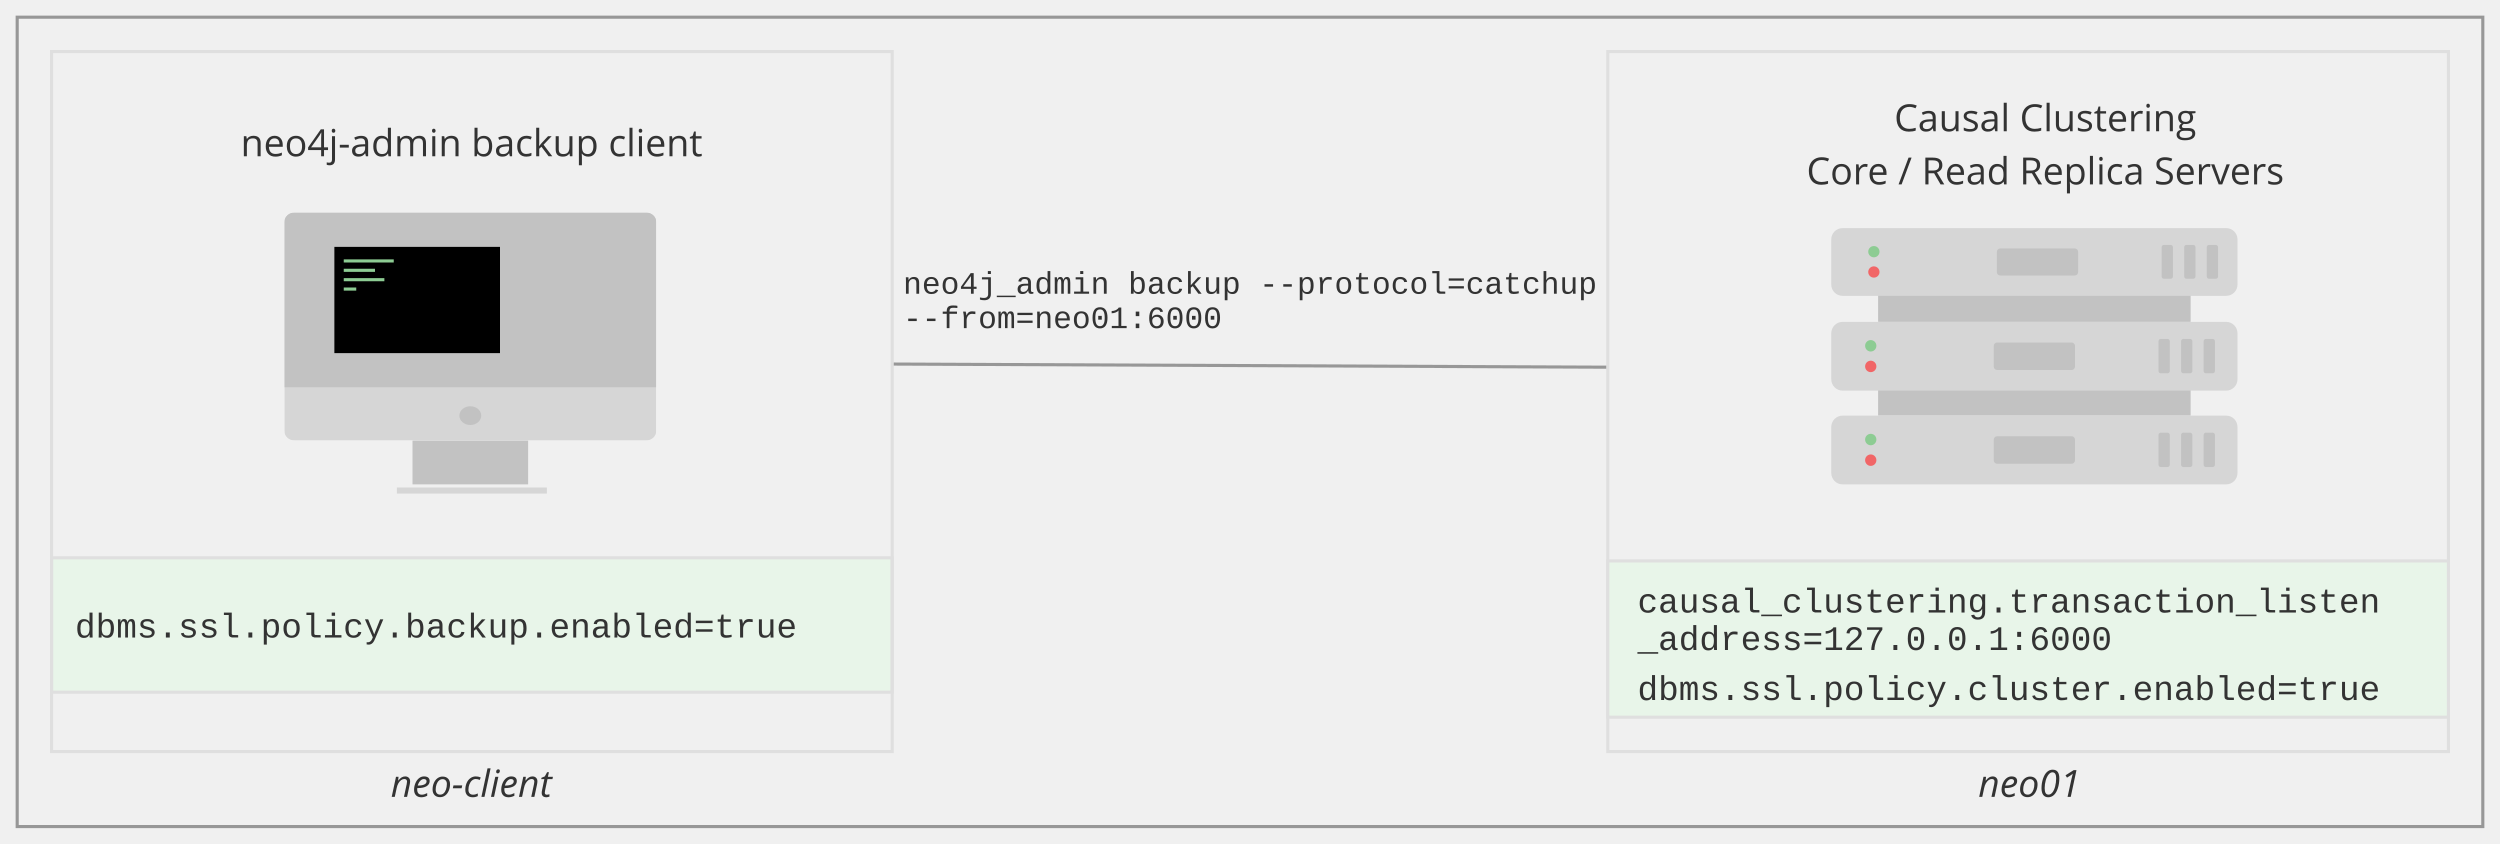
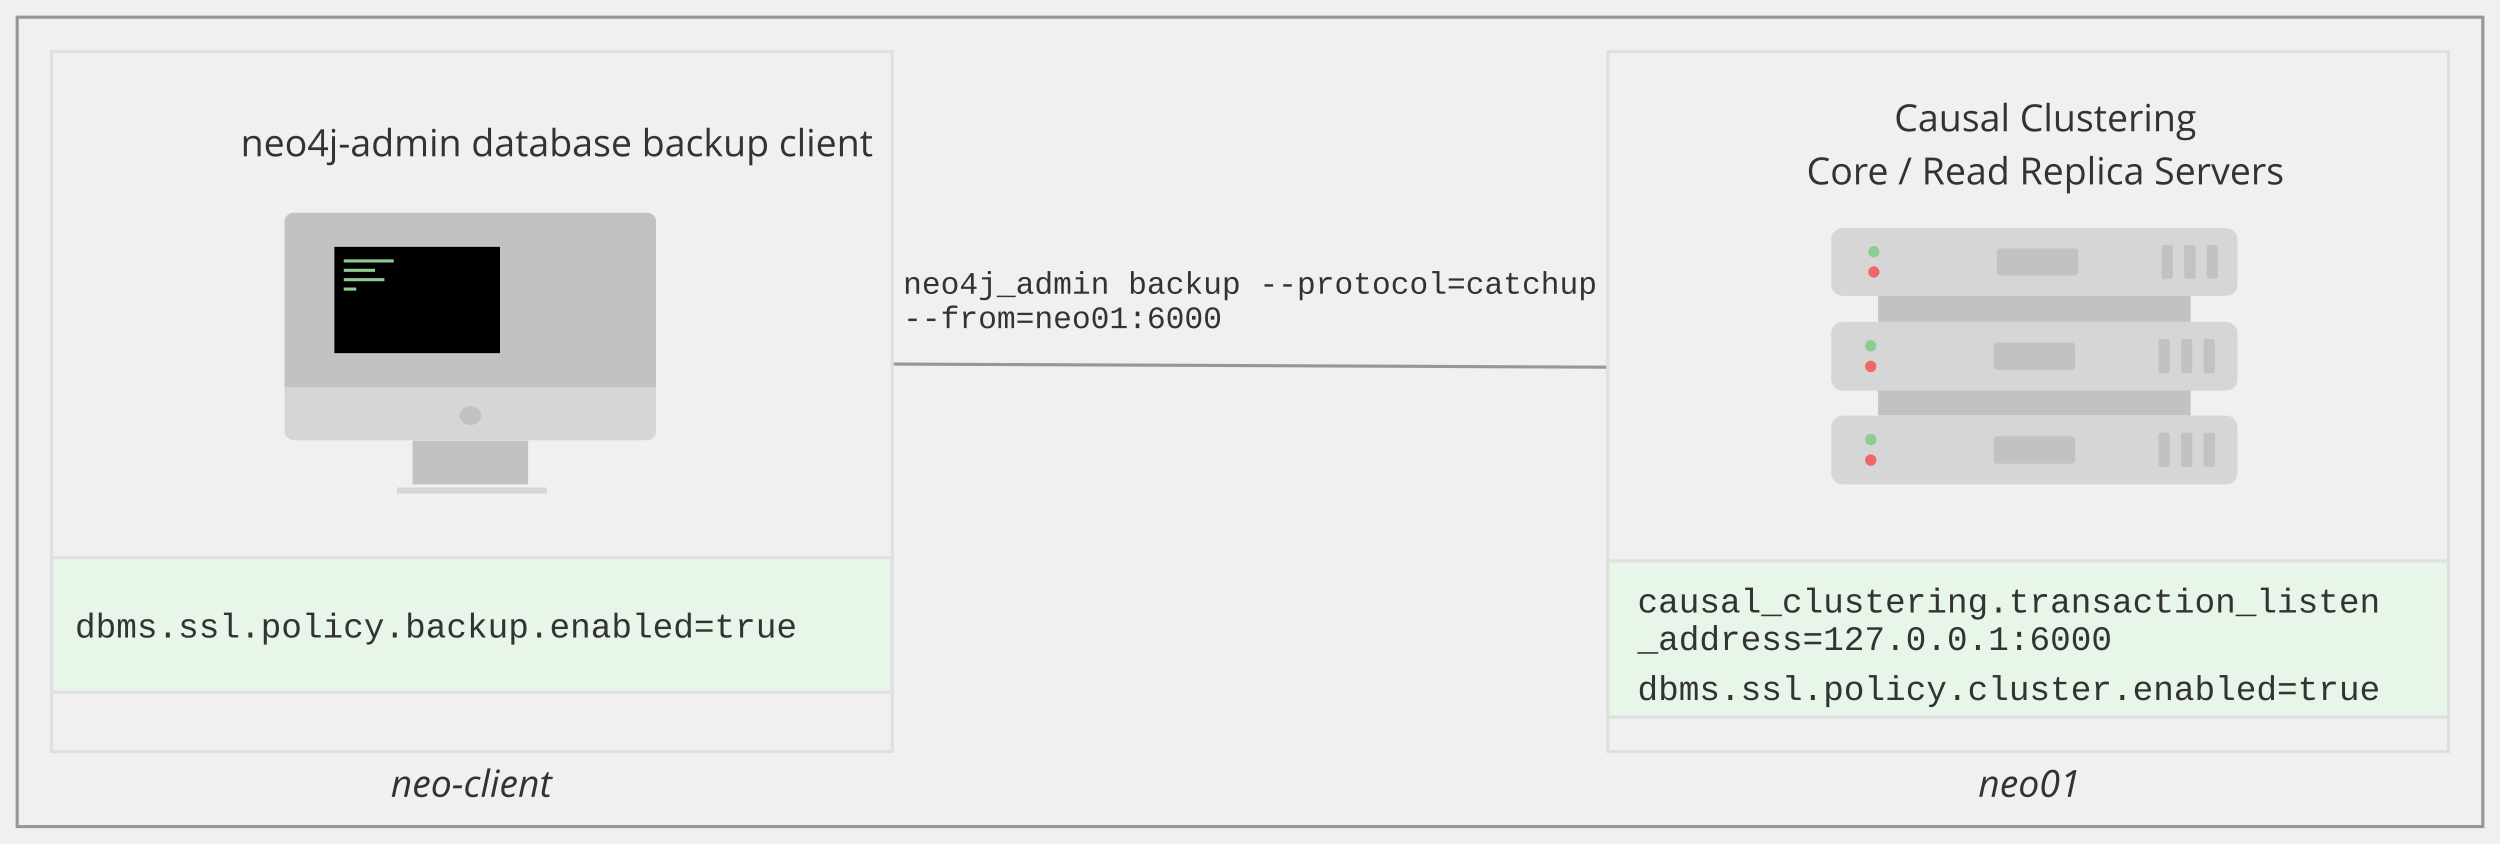
<svg xmlns="http://www.w3.org/2000/svg" xmlns:xlink="http://www.w3.org/1999/xlink" width="800px" height="270px" viewBox="0 0 800 270" version="1.1">
  <defs>
    <polygon id="path-1" points="0 0 119 0 119 72.962 0 72.962" />
    <polygon id="path-3" points="0 0 119 0 119 56 0 56" />
    <polygon id="path-5" points="0 90 119 90 119 0 0 0" />
  </defs>
  <g id="backup-causal_clustering.transaction" stroke="none" stroke-width="1" fill="none" fill-rule="evenodd">
    <rect id="Rectangle-45" stroke="#979797" x="5.5" y="5.5" width="789" height="259" />
    <g id="Group-2" transform="translate(578, 29)">
      <rect id="Rectangle-15" fill="#C2C2C2" x="23" y="95" width="100" height="9" />
      <rect id="Rectangle-15" fill="#C2C2C2" x="23" y="65" width="100" height="9" />
      <path d="M134.389,126 L11.611,126 C9.616,126 8,124.359 8,122.333 L8,107.667 C8,105.641 9.616,104 11.611,104 L134.389,104 C136.384,104 138,105.641 138,107.667 L138,122.333 C138,124.359 136.384,126 134.389,126" id="Fill-1" fill="#D6D6D6" />
      <path d="M22.444,118.254 C22.444,119.267 21.636,120.088 20.639,120.088 C19.642,120.088 18.833,119.267 18.833,118.254 C18.833,117.241 19.642,116.421 20.639,116.421 C21.636,116.421 22.444,117.241 22.444,118.254" id="Fill-3" fill="#F16667" />
      <path d="M22.444,111.654 C22.444,112.667 21.636,113.487 20.639,113.487 C19.642,113.487 18.833,112.667 18.833,111.654 C18.833,110.641 19.642,109.821 20.639,109.821 C21.636,109.821 22.444,110.641 22.444,111.654" id="Fill-5" fill="#8DCC93" />
      <path d="M115.611,120.454 L113.444,120.454 C113.045,120.454 112.722,120.126 112.722,119.721 L112.722,110.188 C112.722,109.782 113.045,109.454 113.444,109.454 L115.611,109.454 C116.01,109.454 116.333,109.782 116.333,110.188 L116.333,119.721 C116.333,120.126 116.01,120.454 115.611,120.454" id="Fill-7" fill="#C2C2C2" />
      <path d="M122.831,120.454 L120.67,120.454 C120.269,120.454 119.945,120.125 119.945,119.718 L119.945,110.19 C119.945,109.783 120.269,109.454 120.67,109.454 L122.831,109.454 C123.231,109.454 123.556,109.783 123.556,110.19 L123.556,119.718 C123.556,120.125 123.231,120.454 122.831,120.454" id="Fill-9" fill="#C2C2C2" />
      <path d="M130.059,120.454 L127.885,120.454 C127.488,120.454 127.167,120.128 127.167,119.725 L127.167,110.184 C127.167,109.781 127.488,109.454 127.885,109.454 L130.059,109.454 C130.456,109.454 130.778,109.781 130.778,110.184 L130.778,119.725 C130.778,120.128 130.456,120.454 130.059,120.454" id="Fill-11" fill="#C2C2C2" />
      <path d="M86,111.697 L86,118.303 C86,118.909 85.516,119.4 84.92,119.4 L61.08,119.4 C60.484,119.4 60,118.909 60,118.303 L60,111.697 C60,111.091 60.484,110.6 61.08,110.6 L84.92,110.6 C85.516,110.6 86,111.091 86,111.697" id="Fill-13" fill="#C2C2C2" />
      <path d="M134.389,96 L11.611,96 C9.616,96 8,94.359 8,92.333 L8,77.667 C8,75.641 9.616,74 11.611,74 L134.389,74 C136.384,74 138,75.641 138,77.667 L138,92.333 C138,94.359 136.384,96 134.389,96" id="Fill-1" fill="#D6D6D6" />
      <path d="M22.444,88.254 C22.444,89.267 21.636,90.088 20.639,90.088 C19.642,90.088 18.833,89.267 18.833,88.254 C18.833,87.241 19.642,86.421 20.639,86.421 C21.636,86.421 22.444,87.241 22.444,88.254" id="Fill-3" fill="#F16667" />
      <path d="M22.444,81.654 C22.444,82.667 21.636,83.487 20.639,83.487 C19.642,83.487 18.833,82.667 18.833,81.654 C18.833,80.641 19.642,79.821 20.639,79.821 C21.636,79.821 22.444,80.641 22.444,81.654" id="Fill-5" fill="#8DCC93" />
      <path d="M115.611,90.454 L113.444,90.454 C113.045,90.454 112.722,90.126 112.722,89.721 L112.722,80.188 C112.722,79.782 113.045,79.454 113.444,79.454 L115.611,79.454 C116.01,79.454 116.333,79.782 116.333,80.188 L116.333,89.721 C116.333,90.126 116.01,90.454 115.611,90.454" id="Fill-7" fill="#C2C2C2" />
      <path d="M122.831,90.454 L120.67,90.454 C120.269,90.454 119.945,90.125 119.945,89.718 L119.945,80.19 C119.945,79.783 120.269,79.454 120.67,79.454 L122.831,79.454 C123.231,79.454 123.556,79.783 123.556,80.19 L123.556,89.718 C123.556,90.125 123.231,90.454 122.831,90.454" id="Fill-9" fill="#C2C2C2" />
      <path d="M130.059,90.454 L127.885,90.454 C127.488,90.454 127.167,90.128 127.167,89.725 L127.167,80.184 C127.167,79.781 127.488,79.454 127.885,79.454 L130.059,79.454 C130.456,79.454 130.778,79.781 130.778,80.184 L130.778,89.725 C130.778,90.128 130.456,90.454 130.059,90.454" id="Fill-11" fill="#C2C2C2" />
      <path d="M86,81.697 L86,88.303 C86,88.909 85.516,89.4 84.92,89.4 L61.08,89.4 C60.484,89.4 60,88.909 60,88.303 L60,81.697 C60,81.091 60.484,80.6 61.08,80.6 L84.92,80.6 C85.516,80.6 86,81.091 86,81.697" id="Fill-13" fill="#C2C2C2" />
      <path d="M134.389,65.667 L11.611,65.667 C9.616,65.667 8,64.05 8,62.056 L8,47.611 C8,45.616 9.616,44 11.611,44 L134.389,44 C136.384,44 138,45.616 138,47.611 L138,62.056 C138,64.05 136.384,65.667 134.389,65.667" id="Fill-1" fill="#D6D6D6" />
      <path d="M23.444,58.038 C23.444,59.036 22.636,59.844 21.639,59.844 C20.642,59.844 19.833,59.036 19.833,58.038 C19.833,57.041 20.642,56.233 21.639,56.233 C22.636,56.233 23.444,57.041 23.444,58.038" id="Fill-3" fill="#F16667" />
      <path d="M23.444,51.538 C23.444,52.536 22.636,53.344 21.639,53.344 C20.642,53.344 19.833,52.536 19.833,51.538 C19.833,50.541 20.642,49.733 21.639,49.733 C22.636,49.733 23.444,50.541 23.444,51.538" id="Fill-5" fill="#8DCC93" />
      <path d="M116.611,60.205 L114.444,60.205 C114.045,60.205 113.722,59.882 113.722,59.483 L113.722,50.094 C113.722,49.694 114.045,49.372 114.444,49.372 L116.611,49.372 C117.01,49.372 117.333,49.694 117.333,50.094 L117.333,59.483 C117.333,59.882 117.01,60.205 116.611,60.205" id="Fill-7" fill="#C2C2C2" />
      <path d="M123.831,60.205 L121.67,60.205 C121.269,60.205 120.945,59.881 120.945,59.48 L120.945,50.097 C120.945,49.696 121.269,49.372 121.67,49.372 L123.831,49.372 C124.231,49.372 124.556,49.696 124.556,50.097 L124.556,59.48 C124.556,59.881 124.231,60.205 123.831,60.205" id="Fill-9" fill="#C2C2C2" />
      <path d="M131.059,60.205 L128.885,60.205 C128.488,60.205 128.167,59.883 128.167,59.486 L128.167,50.09 C128.167,49.693 128.488,49.372 128.885,49.372 L131.059,49.372 C131.456,49.372 131.778,49.693 131.778,50.09 L131.778,59.486 C131.778,59.883 131.456,60.205 131.059,60.205" id="Fill-11" fill="#C2C2C2" />
      <path d="M87,51.581 L87,58.086 C87,58.683 86.516,59.167 85.92,59.167 L62.08,59.167 C61.484,59.167 61,58.683 61,58.086 L61,51.581 C61,50.984 61.484,50.5 62.08,50.5 L85.92,50.5 C86.516,50.5 87,50.984 87,51.581" id="Fill-13" fill="#C2C2C2" />
      <text id="Causal-Clustering-Co" font-family="OpenSans-Regular, Open Sans" font-size="12" font-weight="normal" fill="#333333">
        <tspan x="28.151" y="13">Causal Clustering</tspan>
        <tspan x="0.097" y="30">Core / Read Replica Servers</tspan>
      </text>
    </g>
    <rect id="Rectangle-43" stroke="#DFDFDF" x="514.5" y="16.5" width="269" height="224" />
    <rect id="Rectangle-44" stroke="#DFDFDF" fill="#E8F5E9" x="514.5" y="179.5" width="269" height="50" />
    <text id="causal_clustering.tr" font-family="CourierNewPSMT, Courier New" font-size="11" font-weight="normal" fill="#333333">
      <tspan x="524" y="196">causal_clustering.transaction_listen</tspan>
      <tspan x="524" y="208">_address=127.0.0.1:6000</tspan>
      <tspan x="524" y="224">dbms.ssl.policy.cluster.enabled=true</tspan>
    </text>
    <rect id="Rectangle-44" stroke="#DFDFDF" fill="#E8F5E9" x="16.5" y="178.5" width="269" height="43" />
    <text id="dbms.backup.ssl_poli" font-family="CourierNewPSMT, Courier New" font-size="11" font-weight="normal" fill="#333333">
      <tspan x="24" y="204">dbms.ssl.policy.backup.enabled=true</tspan>
    </text>
    <rect id="Rectangle-43" stroke="#DFDFDF" x="16.5" y="16.5" width="269" height="224" />
    <g id="Group" transform="translate(77, 37)">
      <text id="neo4j-admin-backup-c" font-family="OpenSans-Regular, Open Sans" font-size="12" font-weight="normal" fill="#333333">
-         <tspan x="0" y="13">neo4j-admin backup client</tspan>
+         <tspan x="0" y="13">neo4j-admin database backup client</tspan>
      </text>
      <g id="Page-1" transform="translate(14, 31)">
        <g id="Group-3">
          <mask id="mask-2" fill="white">
            <use xlink:href="#path-1" />
          </mask>
          <g id="Clip-2" />
          <path d="M115.694,72.962 L3.305,72.962 C1.48,72.962 -0,71.601 -0,69.92 L-0,3.041 C-0,1.362 1.48,-0 3.305,-0 L115.694,-0 C117.52,-0 119,1.362 119,3.041 L119,69.92 C119,71.601 117.52,72.962 115.694,72.962" id="Fill-1" fill="#D6D6D6" mask="url(#mask-2)" />
        </g>
        <path d="M59.5,62 C61.433,62 63,63.343 63,65 C63,66.657 61.433,68 59.5,68 C57.567,68 56,66.657 56,65 C56,63.343 57.567,62 59.5,62" id="Fill-4" fill="#C2C2C2" />
        <g id="Group-8">
          <mask id="mask-4" fill="white">
            <use xlink:href="#path-3" />
          </mask>
          <g id="Clip-7" />
          <path d="M119,3.043 L119,56 L-0,56 L-0,3.043 C-0,1.362 1.48,0 3.305,0 L115.694,0 C117.52,0 119,1.362 119,3.043" id="Fill-6" fill="#C2C2C2" mask="url(#mask-4)" />
        </g>
        <mask id="mask-6" fill="white">
          <use xlink:href="#path-5" />
        </mask>
        <g id="Clip-10" />
        <polygon id="Fill-9" fill="#C2C2C2" mask="url(#mask-6)" points="41 87 78 87 78 73 41 73" />
        <polygon id="Fill-11" fill="#D6D6D6" mask="url(#mask-6)" points="36 90 84 90 84 88 36 88" />
        <rect id="Rectangle-46" stroke="#000000" fill="#000000" mask="url(#mask-6)" x="16.5" y="11.5" width="52" height="33" />
      </g>
      <path d="M33.5,46.5 L48.5,46.5" id="Line-2" stroke="#8DCC93" stroke-linecap="square" />
      <path d="M33.5,49.5 L42.5,49.5" id="Line-2" stroke="#8DCC93" stroke-linecap="square" />
      <path d="M33.5,52.5 L45.5,52.5" id="Line-2" stroke="#8DCC93" stroke-linecap="square" />
      <path d="M33.5,55.5 L36.5,55.5" id="Line-2" stroke="#8DCC93" stroke-linecap="square" />
    </g>
    <text id="neo4j_admin-backup--" font-family="CourierNewPSMT, Courier New" font-size="10" font-weight="normal" fill="#333333">
      <tspan x="289" y="94">neo4j_admin backup --protocol=catchup</tspan>
      <tspan x="289" y="105">                   --from=neo01:6000</tspan>
    </text>
    <path d="M286.5,116.5 L513.5,117.5" id="Line-36" stroke="#979797" stroke-linecap="square" fill-rule="nonzero" />
    <text id="neo01" font-family="OpenSans-Italic, Open Sans" font-size="12" font-style="italic" font-weight="normal" fill="#333333">
      <tspan x="633" y="255">neo01</tspan>
    </text>
    <text id="neo-client" font-family="OpenSans-Italic, Open Sans" font-size="12" font-style="italic" font-weight="normal" fill="#333333">
      <tspan x="125" y="255">neo-client</tspan>
    </text>
  </g>
</svg>
